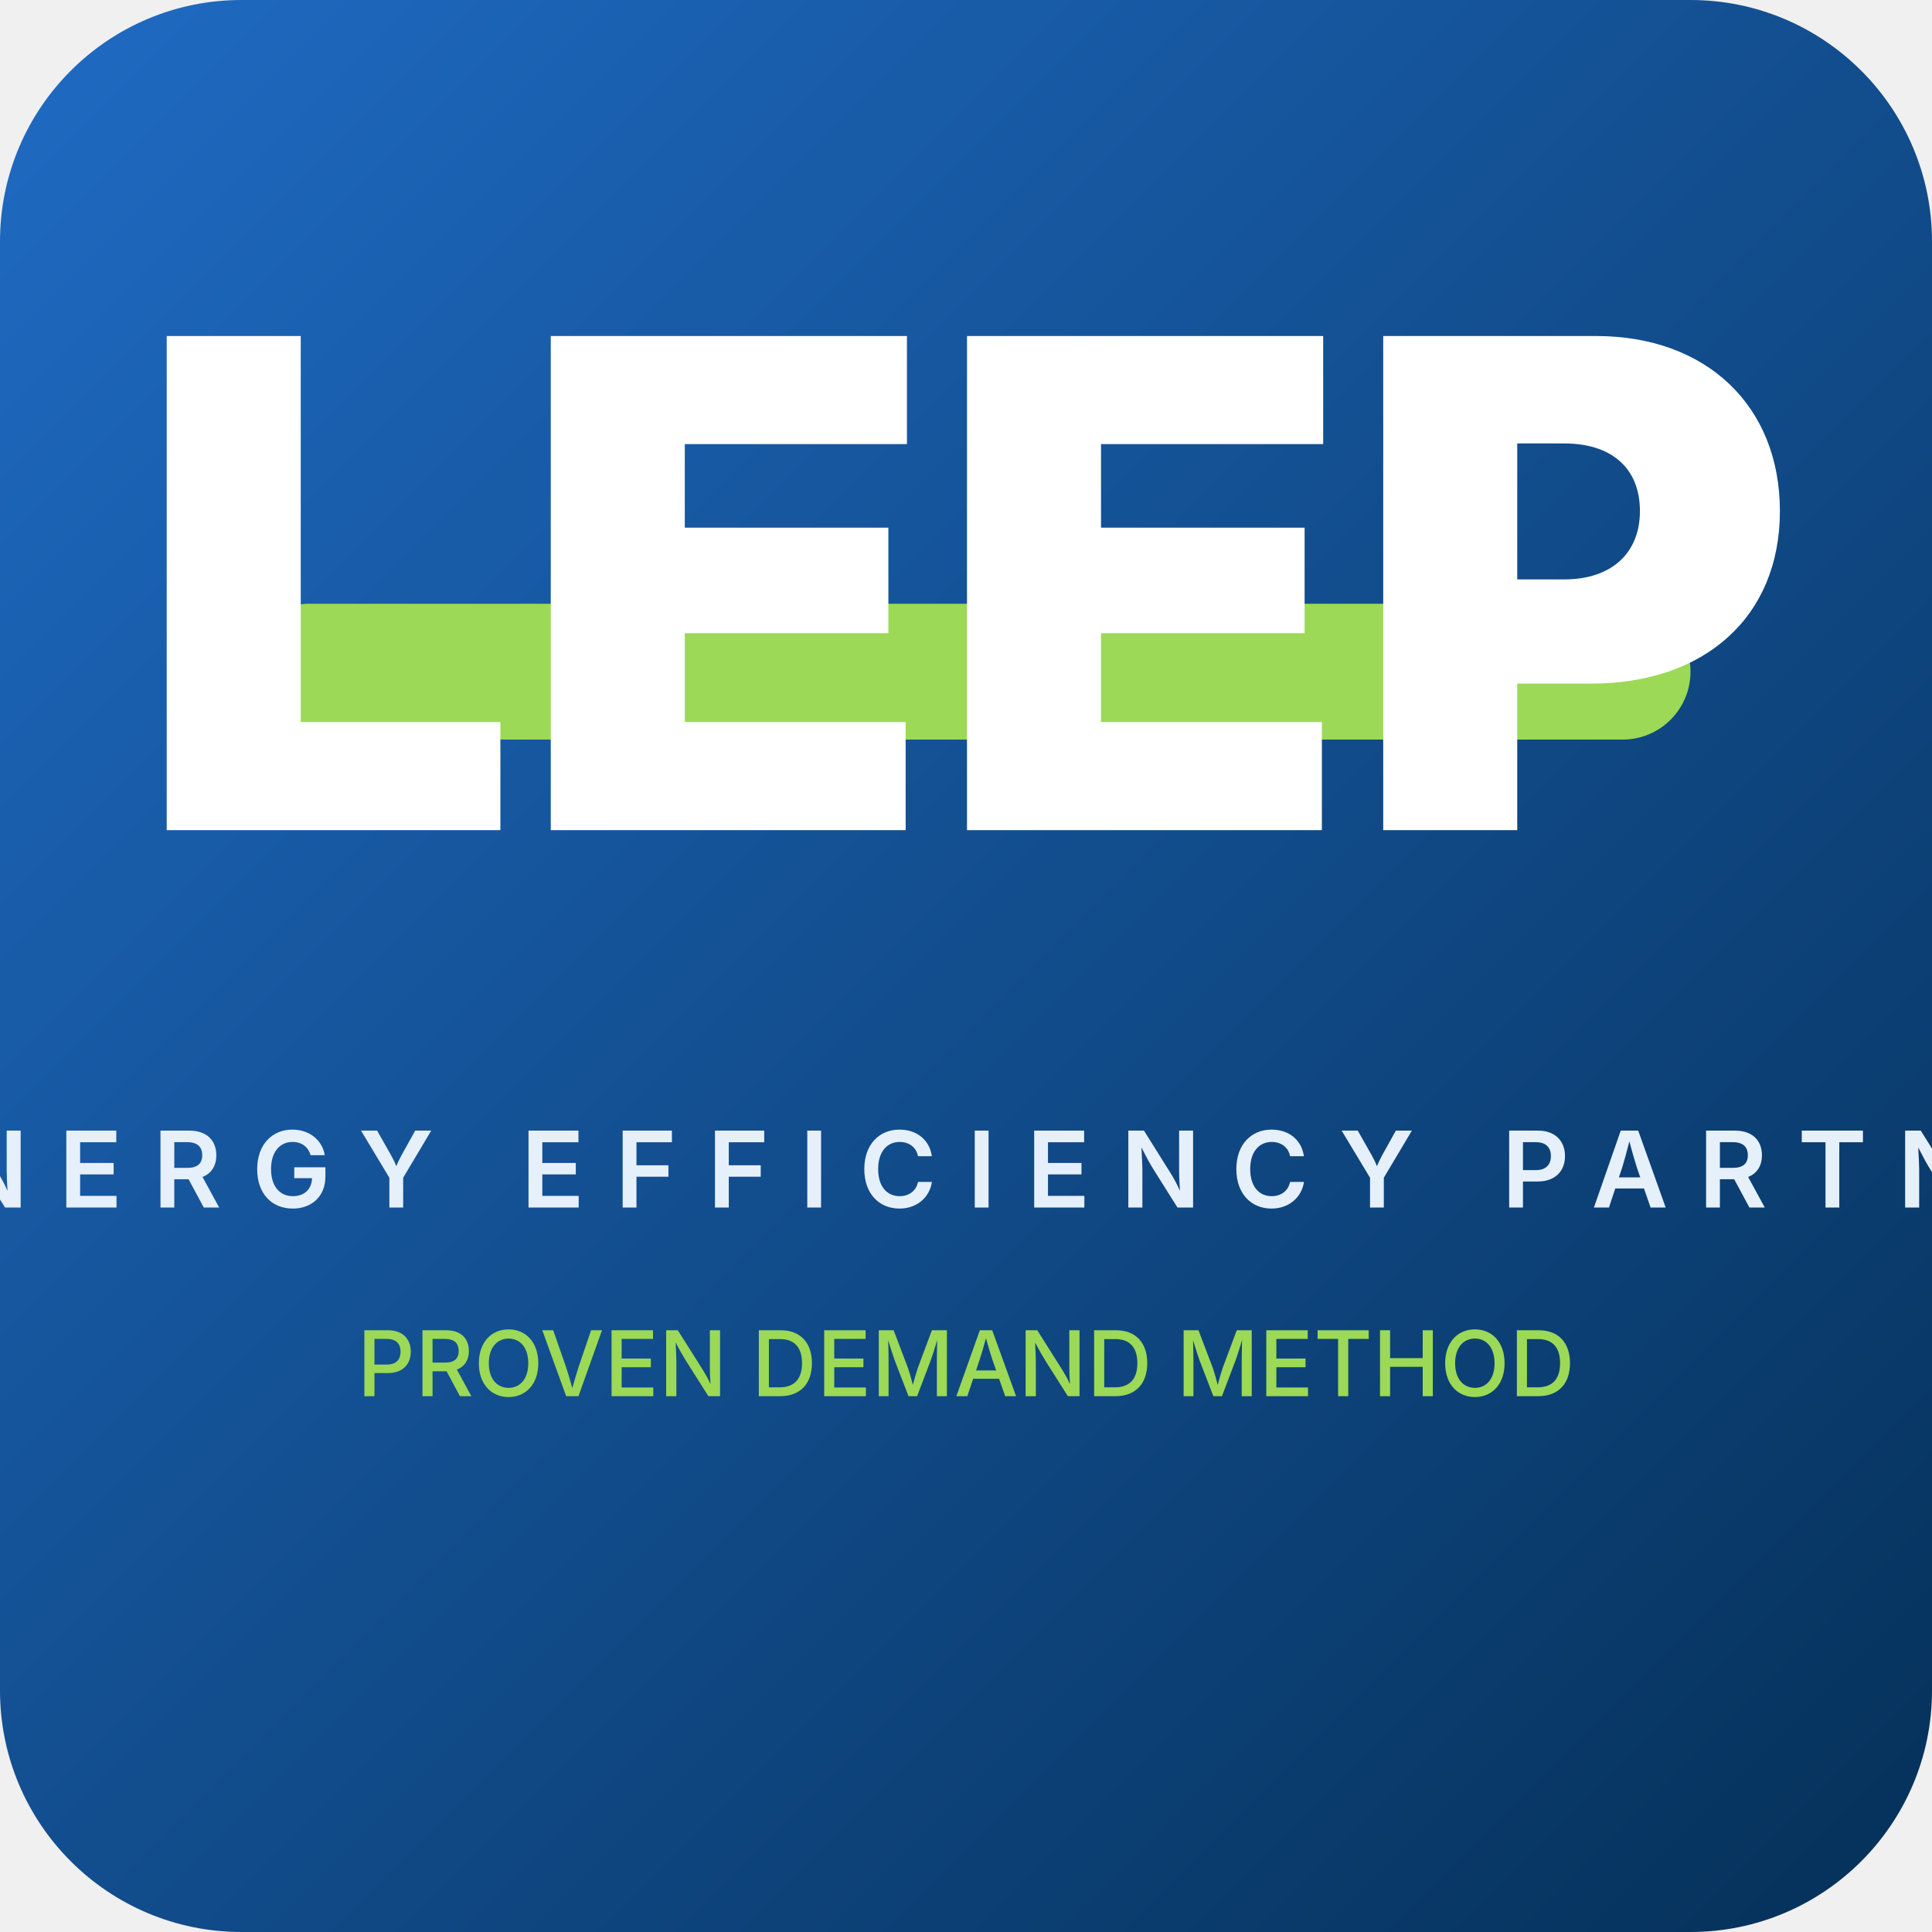
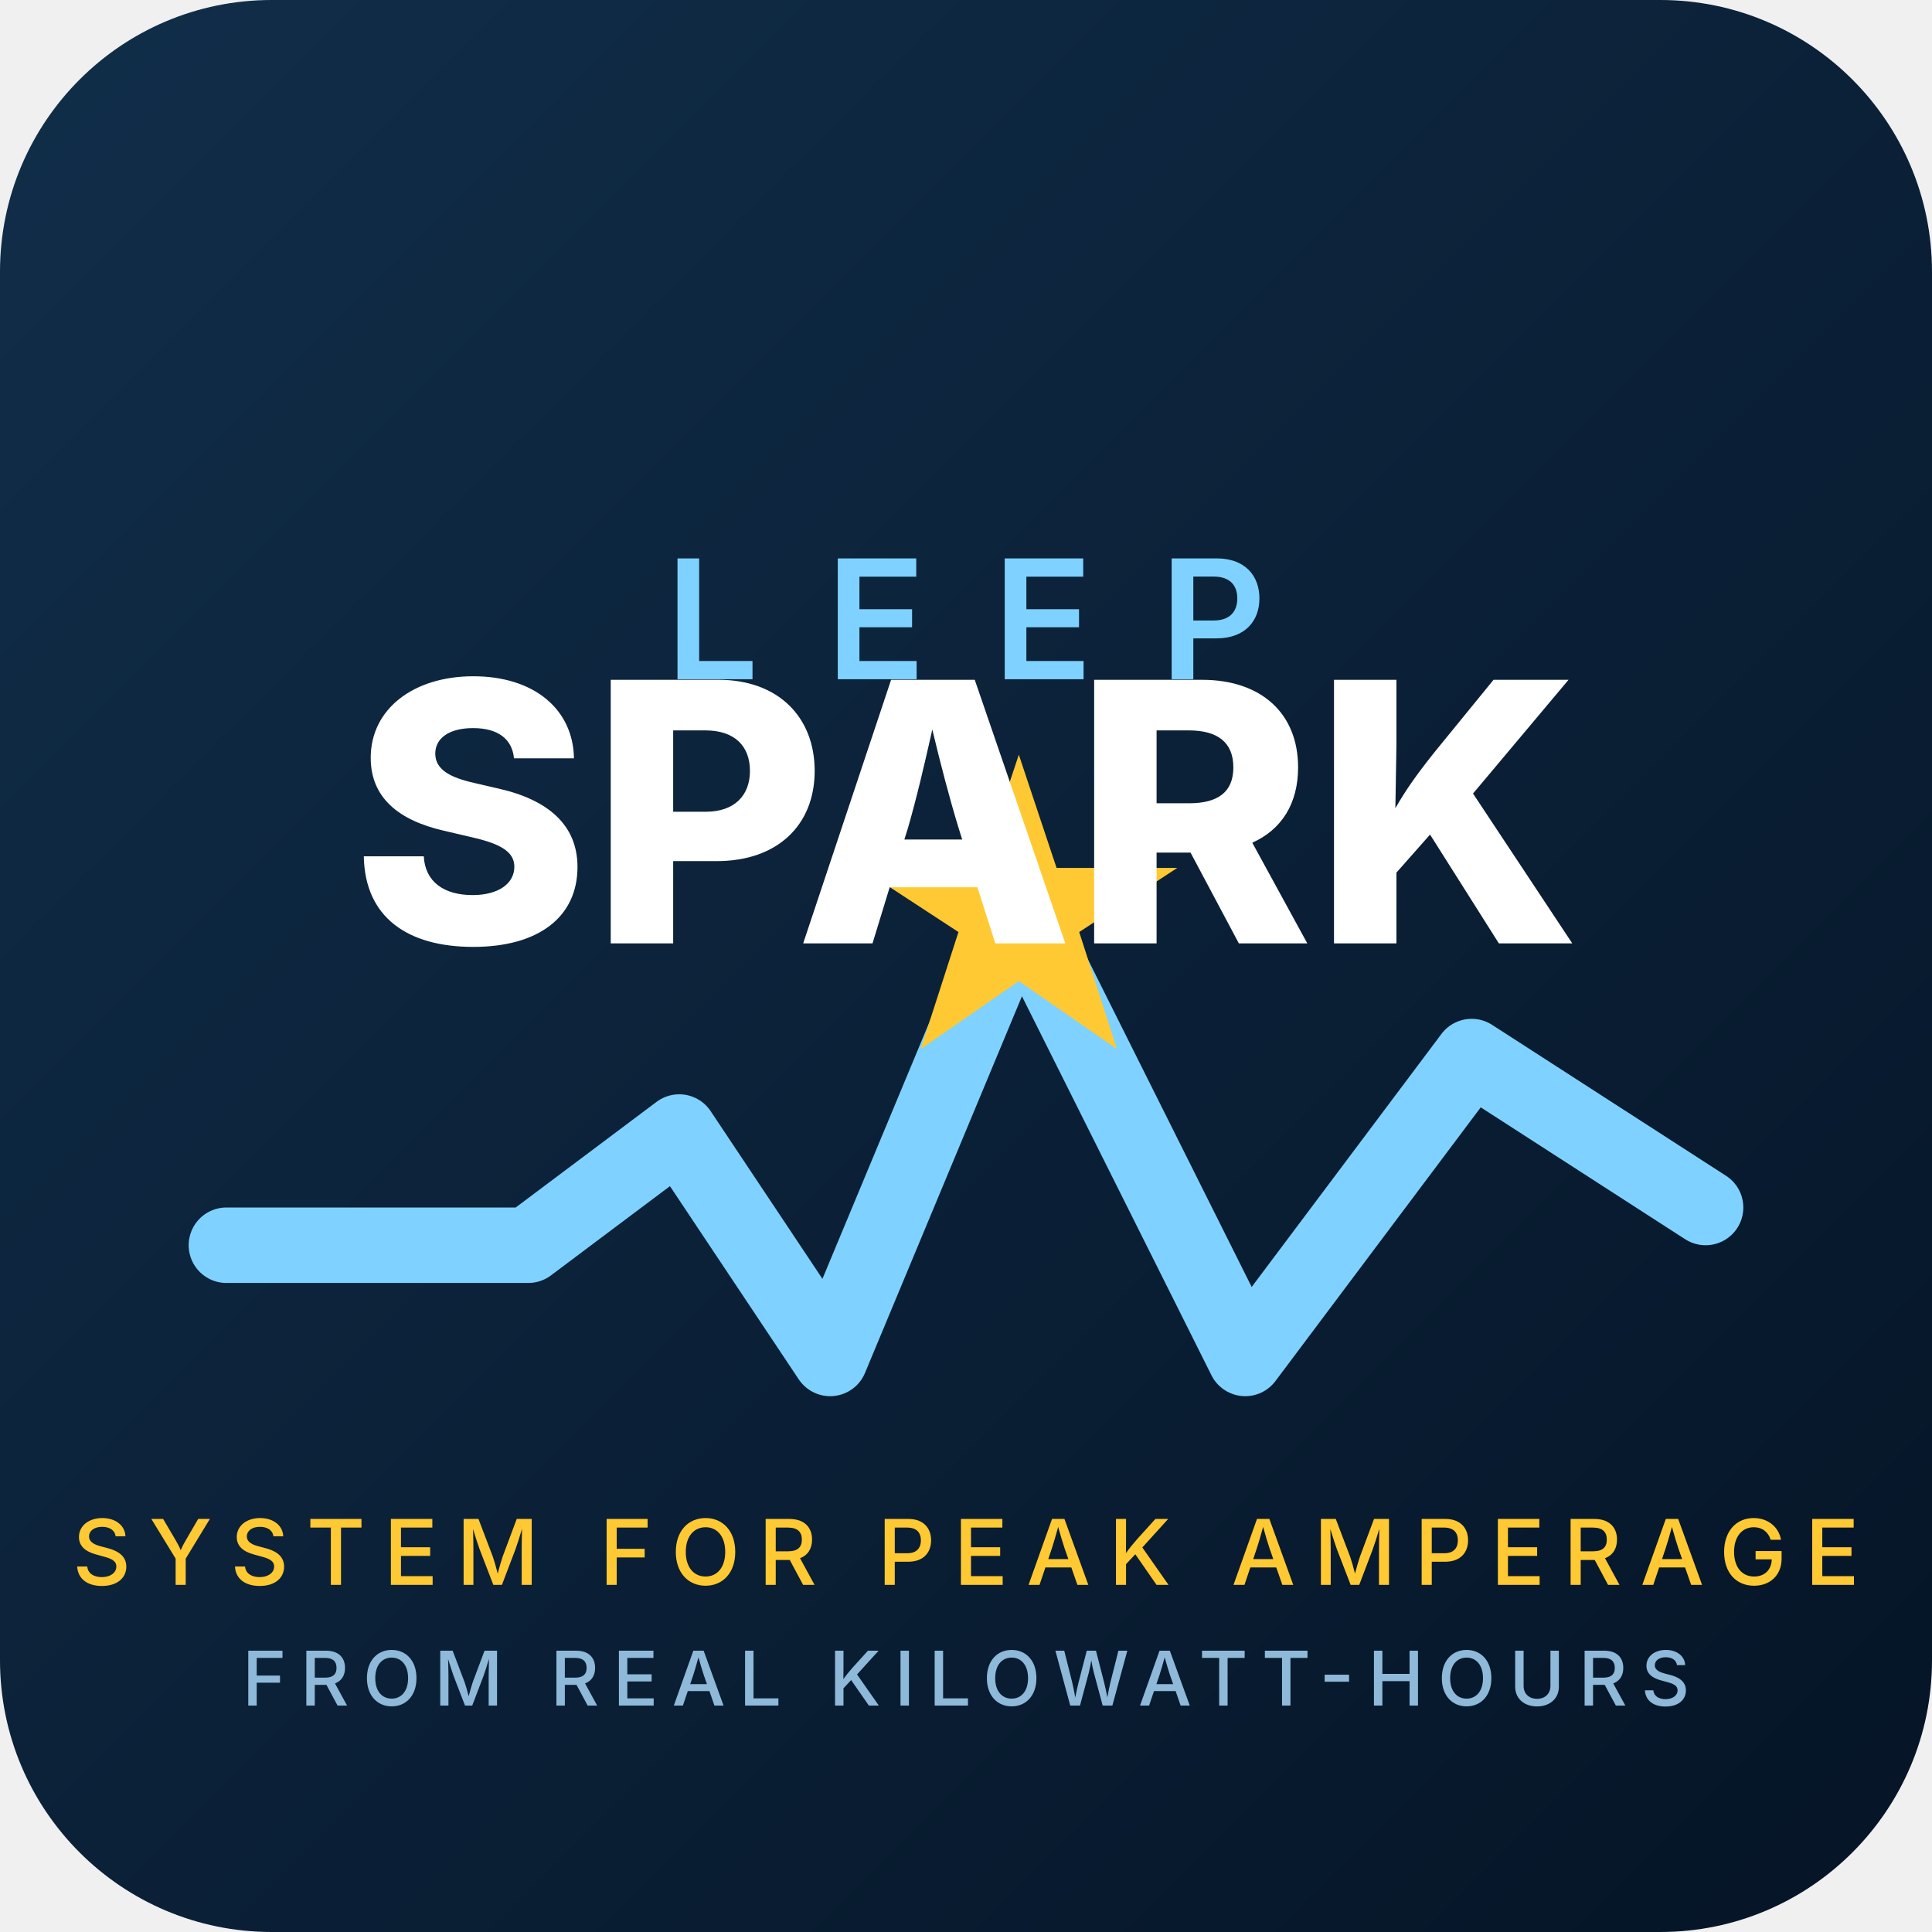
- <svg xmlns="http://www.w3.org/2000/svg" width="512" height="512" viewBox="0 0 512 512" role="img" aria-label="LEEP Proven Demand badge">
+ <svg xmlns="http://www.w3.org/2000/svg" width="512" height="512" viewBox="0 0 512 512" role="img" aria-label="LEEP SPARK badge">
  <defs>
-     <linearGradient id="bg" x1="0%" y1="0%" x2="100%" y2="100%">
-       <stop offset="0%" stop-color="#1f6bc4" />
-       <stop offset="100%" stop-color="#053058" />
+     <linearGradient id="spark-bg" x1="0%" y1="0%" x2="100%" y2="100%">
+       <stop offset="0%" stop-color="#112E4A" />
+       <stop offset="100%" stop-color="#051426" />
    </linearGradient>
  </defs>
-   <rect width="512" height="512" rx="64" fill="url(#bg)" />
-   <rect x="64" y="160" width="384" height="36" rx="18" fill="#9cd956" />
-   <text x="256" y="220" font-family="'Inter', 'Segoe UI', sans-serif" font-size="180" font-weight="900" fill="#ffffff" text-anchor="middle">LEEP</text>
-   <text x="256" y="320" font-family="'Inter', 'Segoe UI', sans-serif" font-size="28" font-weight="600" fill="#e6f0fb" text-anchor="middle" letter-spacing="8">
-     LOCAL ENERGY EFFICIENCY PARTNERSHIPS
+   <rect width="512" height="512" rx="72" fill="url(#spark-bg)" />
+   <polyline points="60,330 140,330 180,300 220,360 270,240 330,360 390,280 452,320" fill="none" stroke="#7FD2FF" stroke-width="20" stroke-linecap="round" stroke-linejoin="round" />
+   <polygon points="270,200 280,230 312,230 286,247 296,278 270,260 244,278 254,247 228,230 260,230" fill="#FFC933" />
+   <text x="256" y="180" font-family="'Inter', 'Segoe UI', sans-serif" font-size="44" font-weight="600" fill="#7FD2FF" letter-spacing="0.4em" text-anchor="middle">
+     LEEP
  </text>
-   <text x="256" y="370" font-family="'Inter', 'Segoe UI', sans-serif" font-size="24" font-weight="500" fill="#9cd956" text-anchor="middle">
-     PROVEN DEMAND METHOD
+   <text x="256" y="250" font-family="'Inter', 'Segoe UI', sans-serif" font-size="96" font-weight="800" fill="#FFFFFF" text-anchor="middle">
+     SPARK
+   </text>
+   <text x="256" y="420" font-family="'Inter', 'Segoe UI', sans-serif" font-size="24" font-weight="500" fill="#FFC933" text-anchor="middle" letter-spacing="0.2em">
+     SYSTEM FOR PEAK AMPERAGE
+   </text>
+   <text x="256" y="452" font-family="'Inter', 'Segoe UI', sans-serif" font-size="20" font-weight="500" fill="#8FB9D9" text-anchor="middle" letter-spacing="0.18em">
+     FROM REAL KILOWATT-HOURS
  </text>
</svg>
